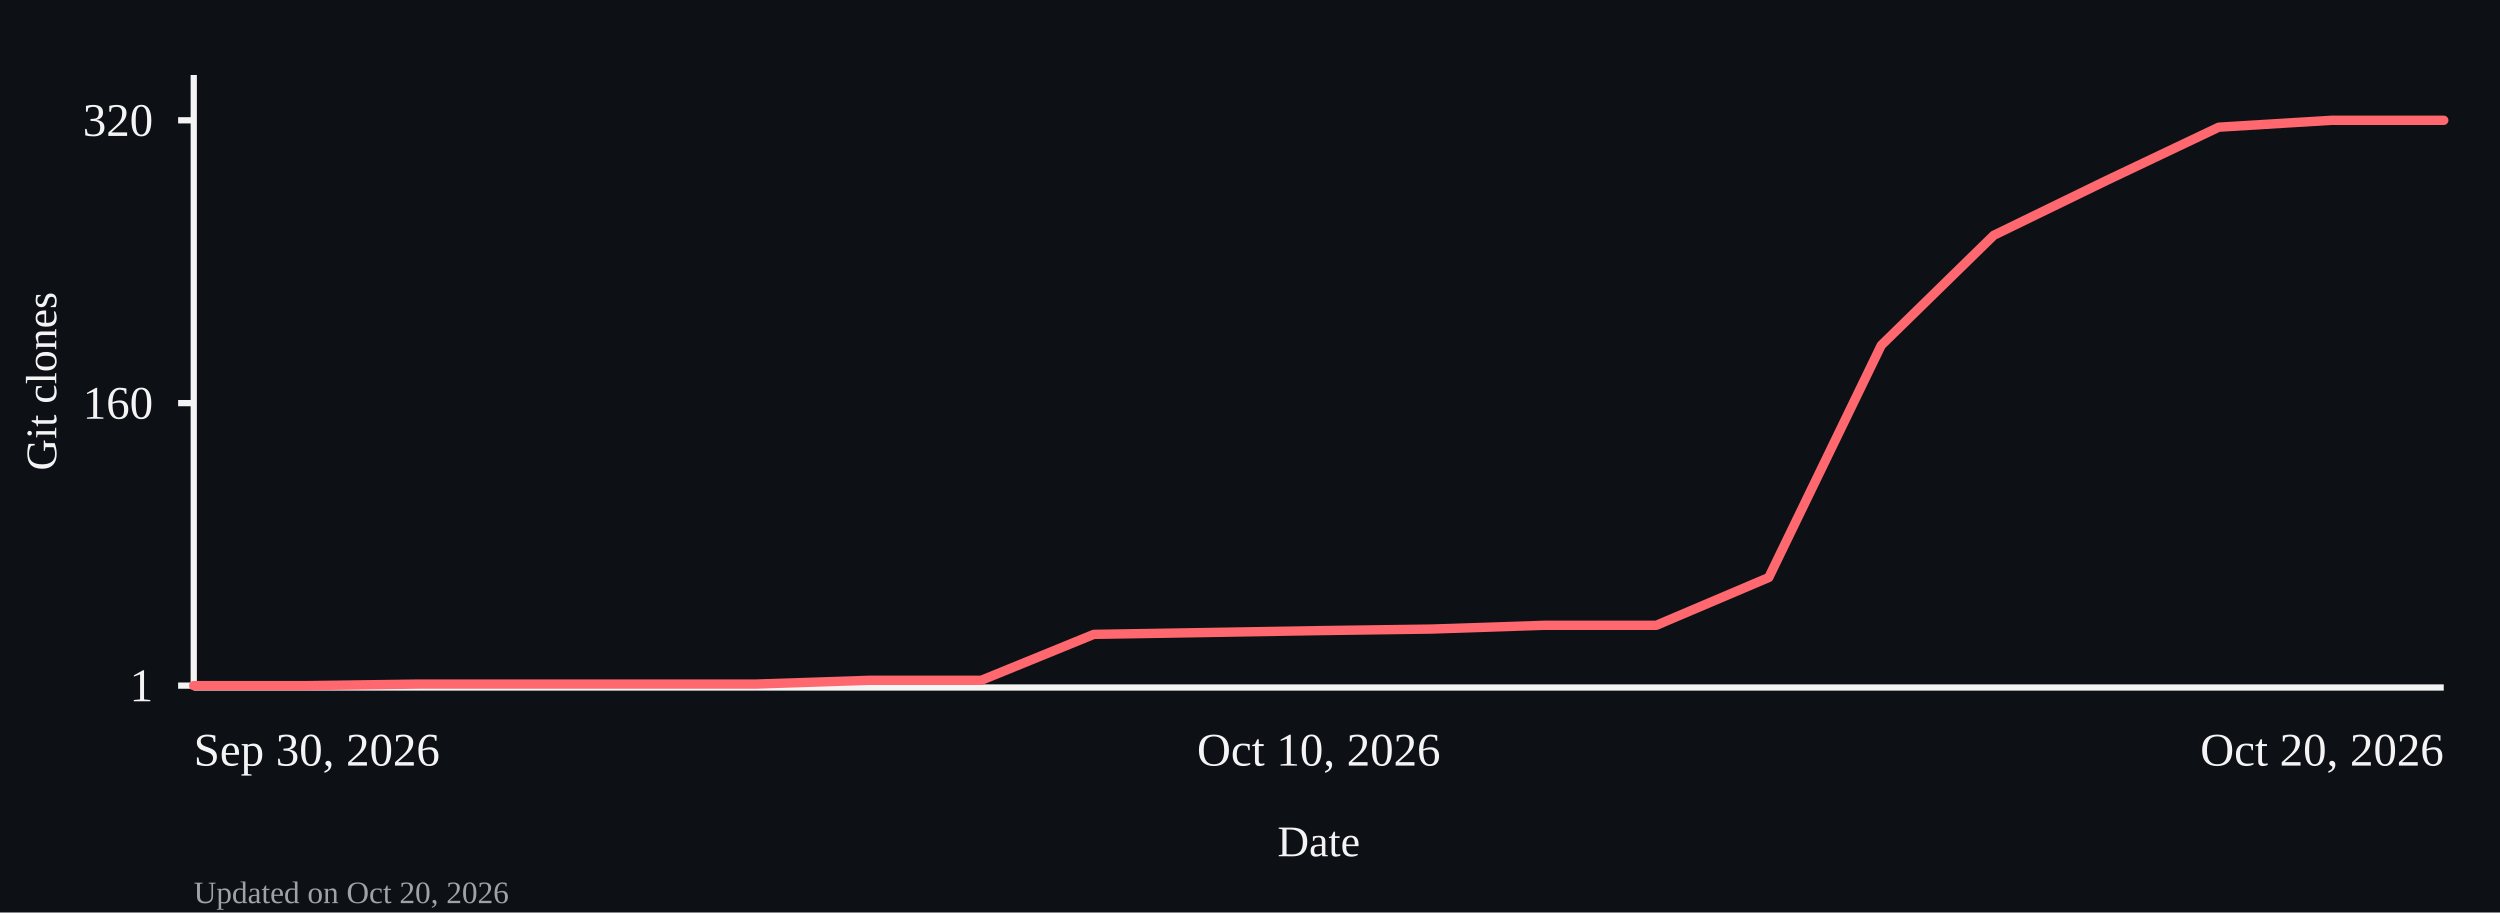
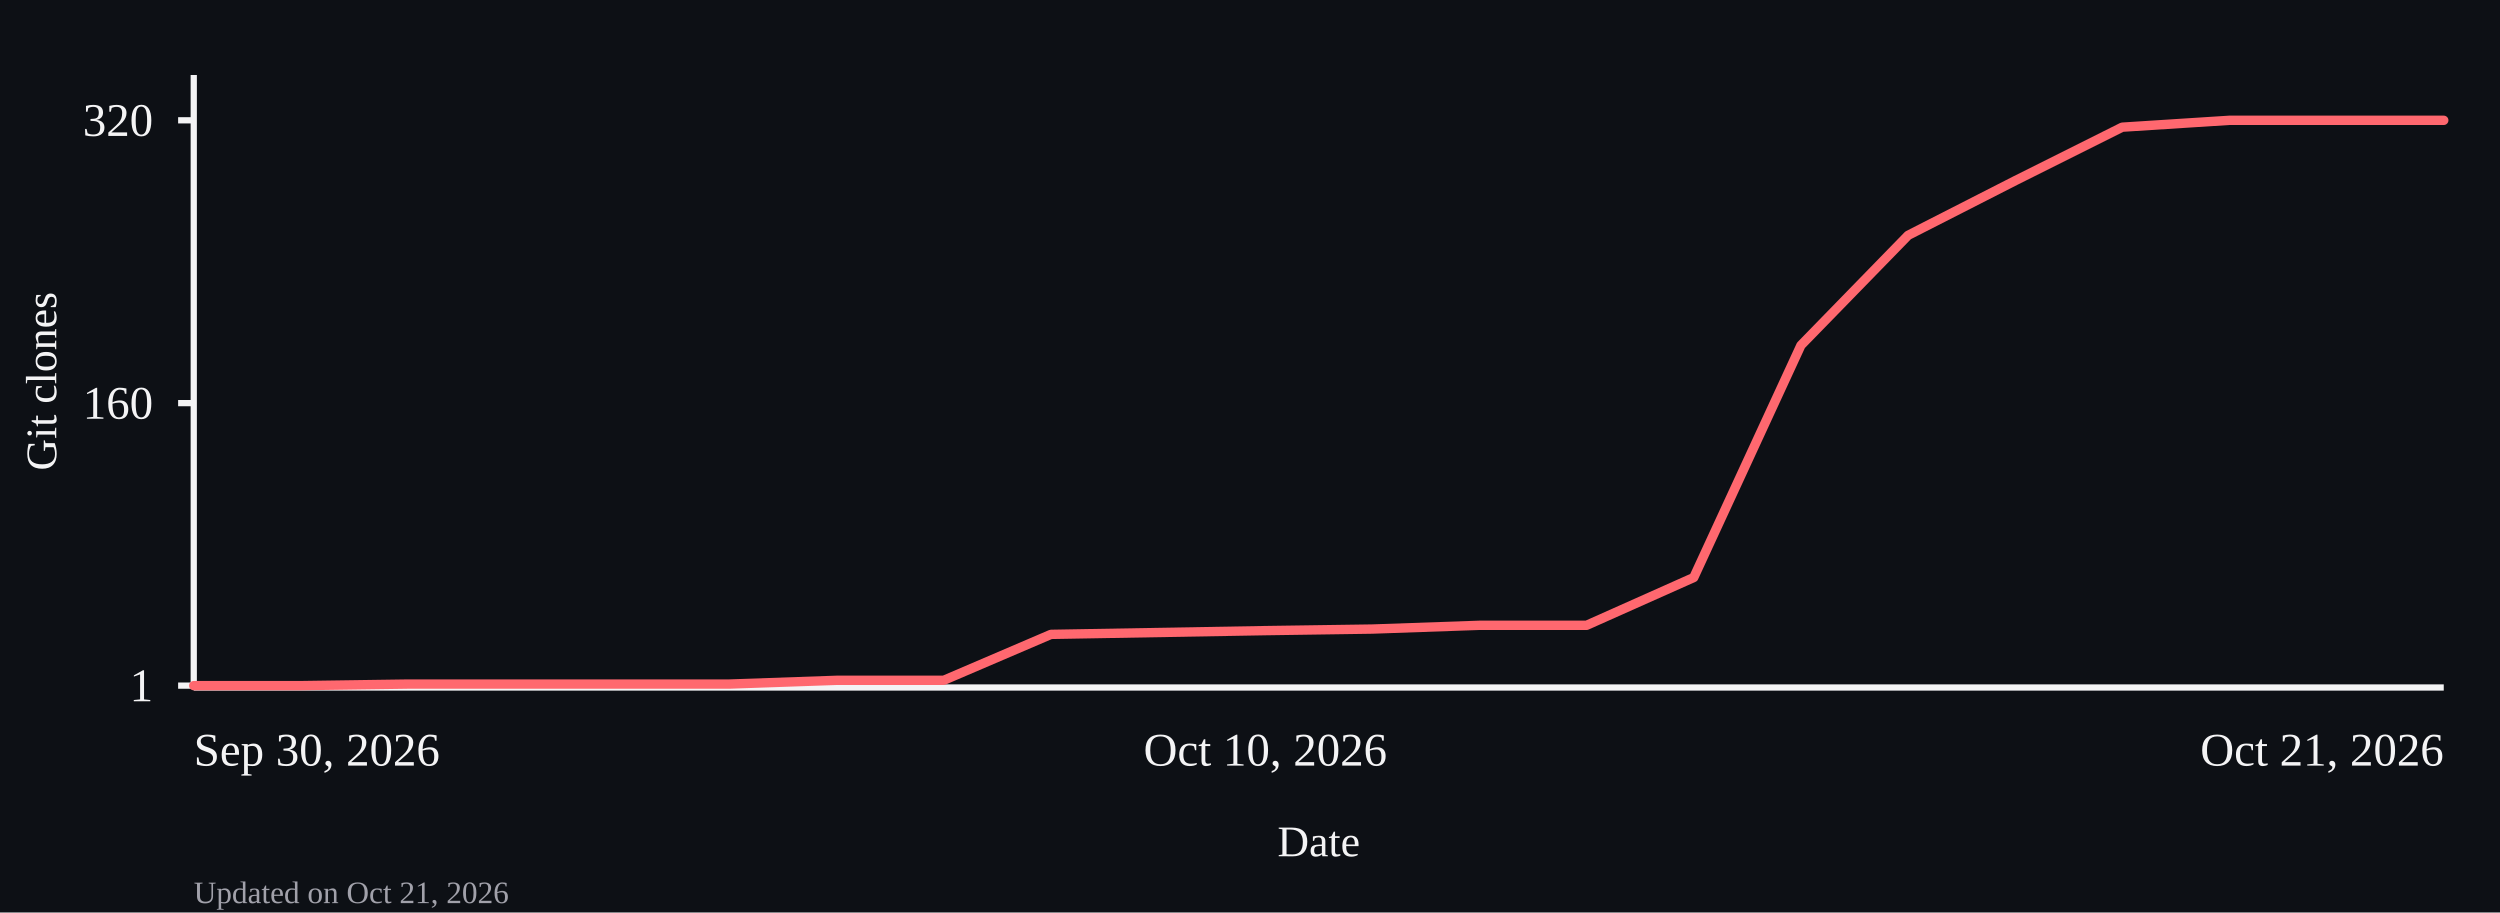
<svg xmlns="http://www.w3.org/2000/svg" width="800" height="292" viewBox="0 0 800 292" role="img" aria-labelledby="title desc">
  <rect width="800" height="292" fill="#0d1015" />
  <line x1="57" y1="38.5" x2="62" y2="38.5" stroke="#f4f4f5" stroke-width="2" />
  <text x="49" y="43.5" text-anchor="end" fill="#f4f4f5" font-size="15">320</text>
  <line x1="57" y1="129.0" x2="62" y2="129.0" stroke="#f4f4f5" stroke-width="2" />
  <text x="49" y="134.0" text-anchor="end" fill="#f4f4f5" font-size="15">160</text>
  <line x1="57" y1="219.4" x2="62" y2="219.4" stroke="#f4f4f5" stroke-width="2" />
  <text x="49" y="224.4" text-anchor="end" fill="#f4f4f5" font-size="15">1</text>
  <line x1="62" y1="24" x2="62" y2="220" stroke="#f4f4f5" stroke-width="2" />
  <line x1="62" y1="220" x2="782" y2="220" stroke="#f4f4f5" stroke-width="2" />
-   <path d="M62.0 219.4 L98.0 219.4 L134.0 218.9 L170.0 218.9 L206.0 218.9 L242.0 218.9 L278.0 217.7 L314.0 217.7 L350.0 203.0 L386.0 202.4 L422.0 201.8 L458.0 201.3 L494.0 200.1 L530.0 200.1 L566.0 184.8 L602.0 110.5 L638.0 75.3 L674.0 57.8 L710.0 40.7 L746.0 38.5 L782.0 38.5" fill="none" stroke="#ff686f" stroke-width="3" stroke-linecap="round" stroke-linejoin="round" />
+   <path d="M62.0 219.4 L96.3 219.4 L130.6 218.9 L164.9 218.9 L199.1 218.9 L233.4 218.9 L267.7 217.7 L302.0 217.7 L336.3 203.0 L370.6 202.4 L404.9 201.8 L439.1 201.3 L473.4 200.1 L507.7 200.1 L542.0 184.8 L576.3 110.5 L610.6 75.3 L644.9 57.8 L679.1 40.7 L713.4 38.5 L747.7 38.5 L782.0 38.5" fill="none" stroke="#ff686f" stroke-width="3" stroke-linecap="round" stroke-linejoin="round" />
  <text x="62.0" y="245" text-anchor="start" fill="#f4f4f5" font-size="15">Sep 30, 2026</text>
-   <text x="422.0" y="245" text-anchor="middle" fill="#f4f4f5" font-size="15">Oct 10, 2026</text>
-   <text x="782.0" y="245" text-anchor="end" fill="#f4f4f5" font-size="15">Oct 20, 2026</text>
+   <text x="404.9" y="245" text-anchor="middle" fill="#f4f4f5" font-size="15">Oct 10, 2026</text>
+   <text x="782.0" y="245" text-anchor="end" fill="#f4f4f5" font-size="15">Oct 21, 2026</text>
  <text x="422.0" y="274" text-anchor="middle" fill="#f4f4f5" font-size="14">Date</text>
  <text x="18" y="122.0" transform="rotate(-90 18 122.0)" text-anchor="middle" fill="#f4f4f5" font-size="14">Git clones</text>
-   <text x="62" y="289" fill="#a1a1aa" font-size="10">Updated on Oct 20, 2026</text>
+   <text x="62" y="289" fill="#a1a1aa" font-size="10">Updated on Oct 21, 2026</text>
</svg>
